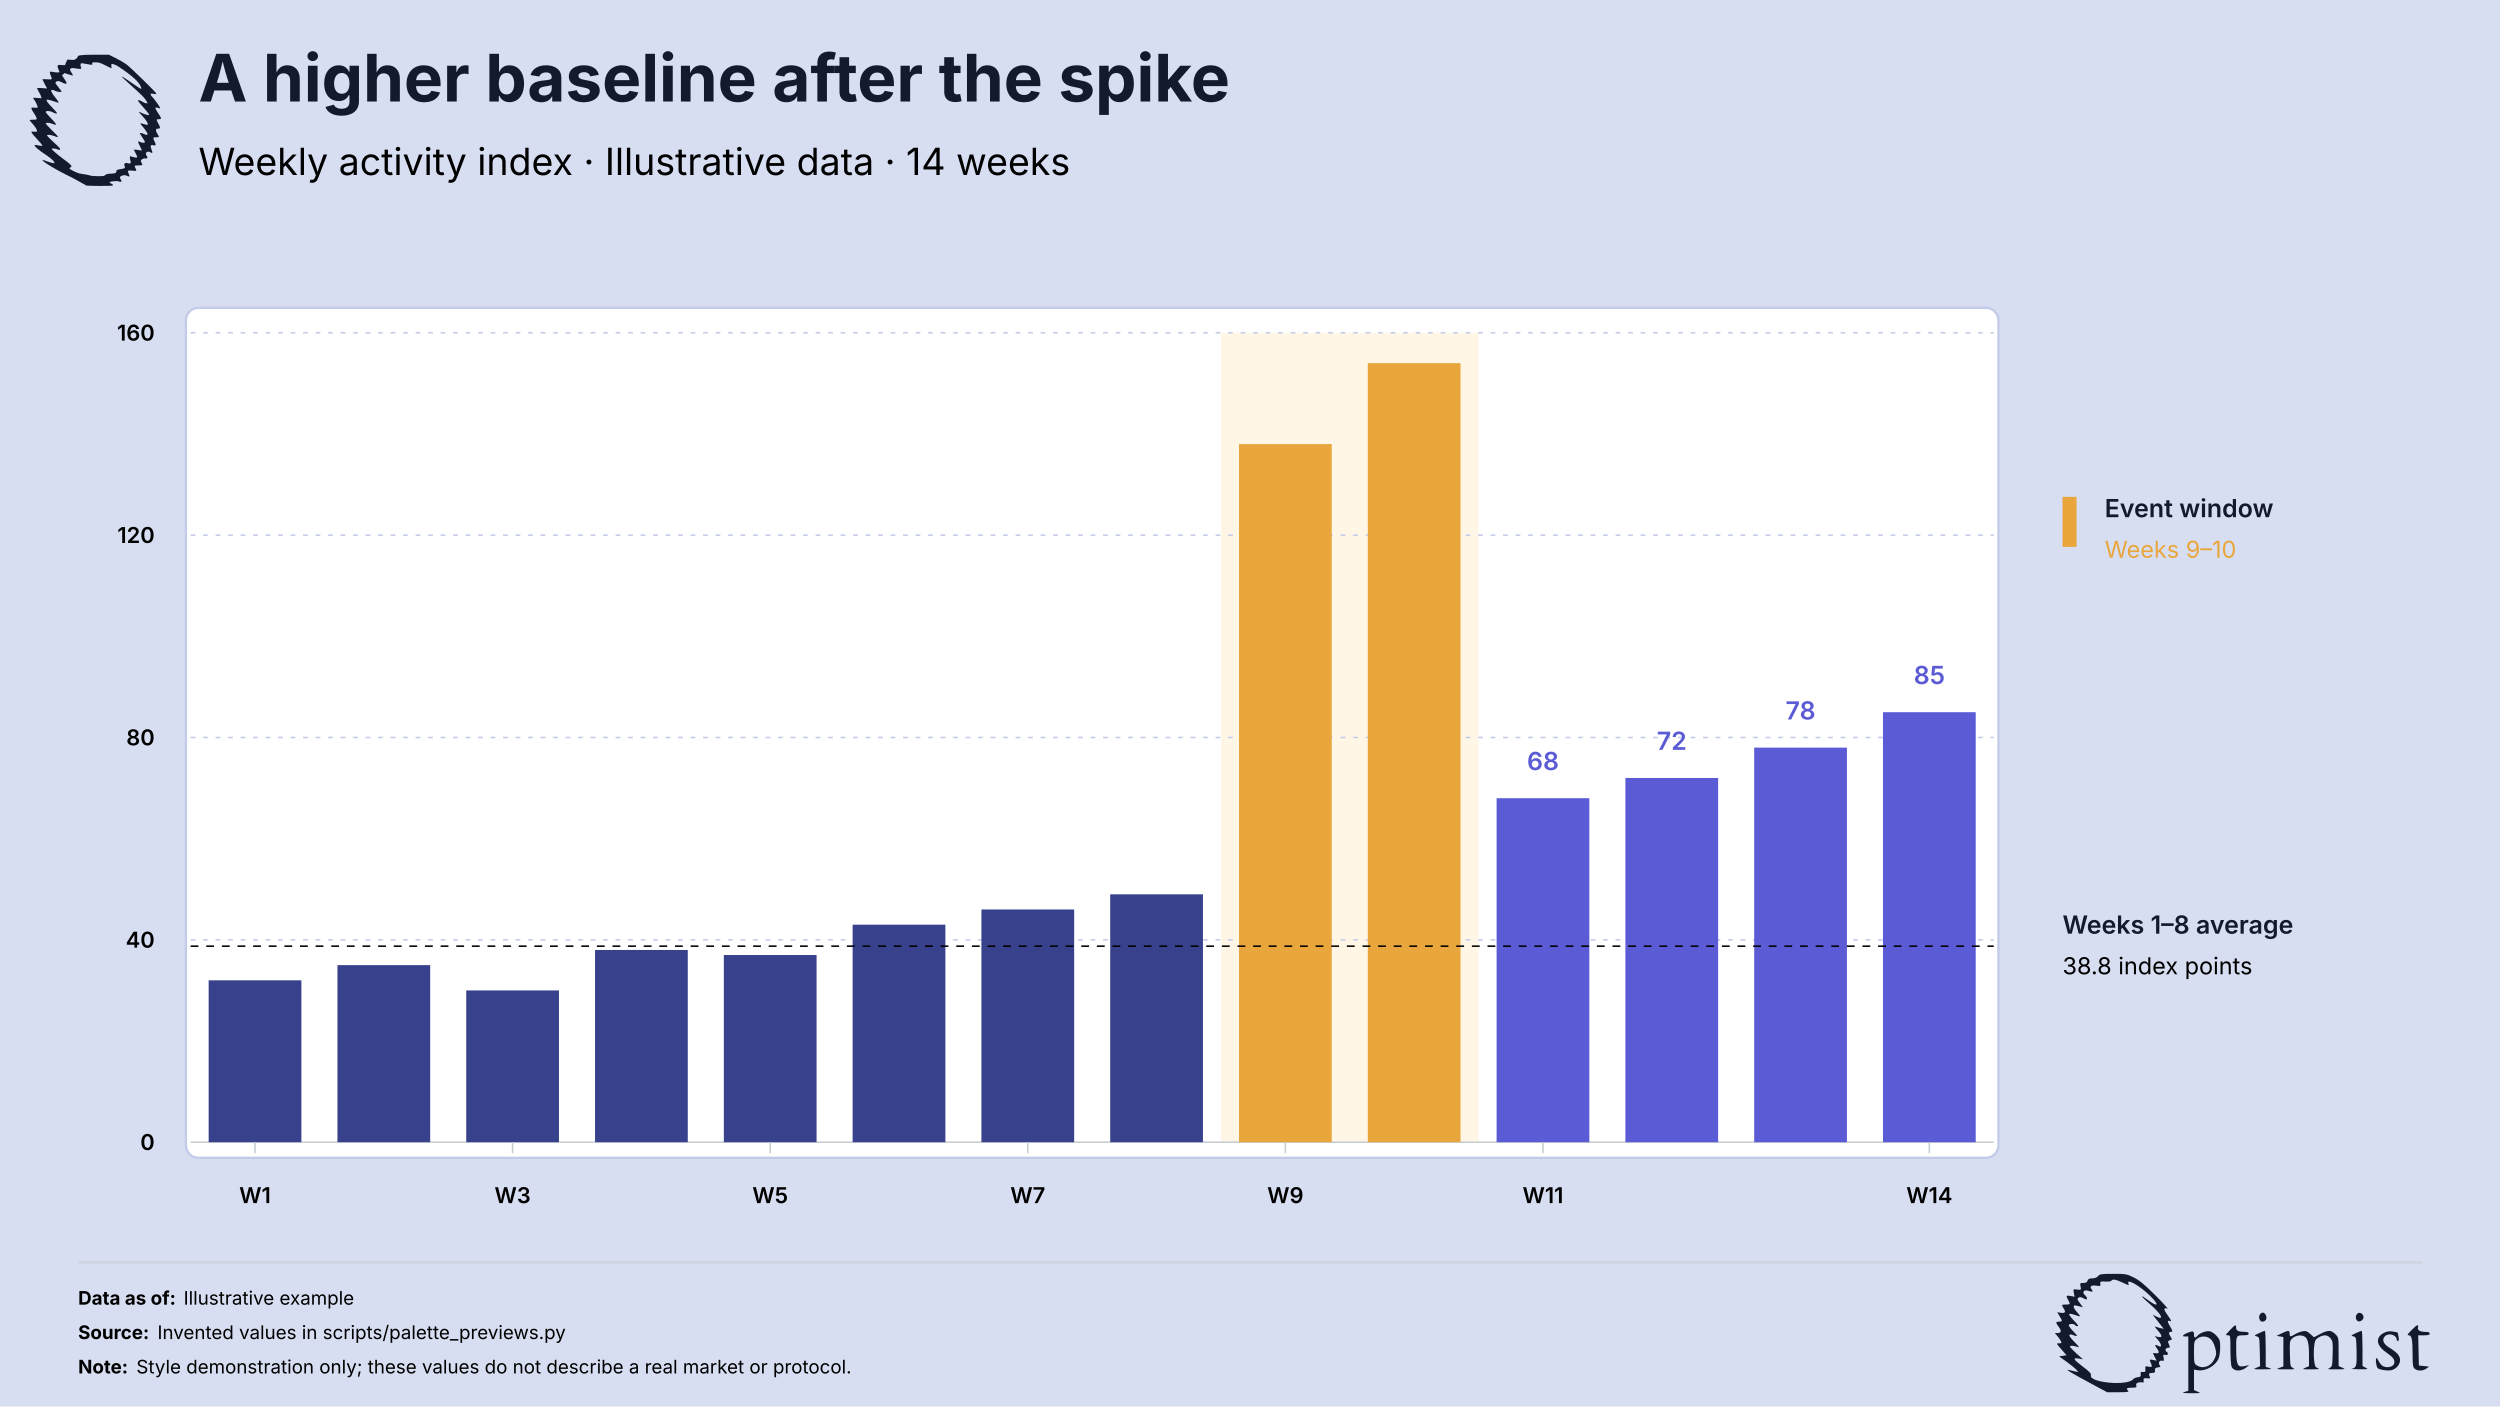
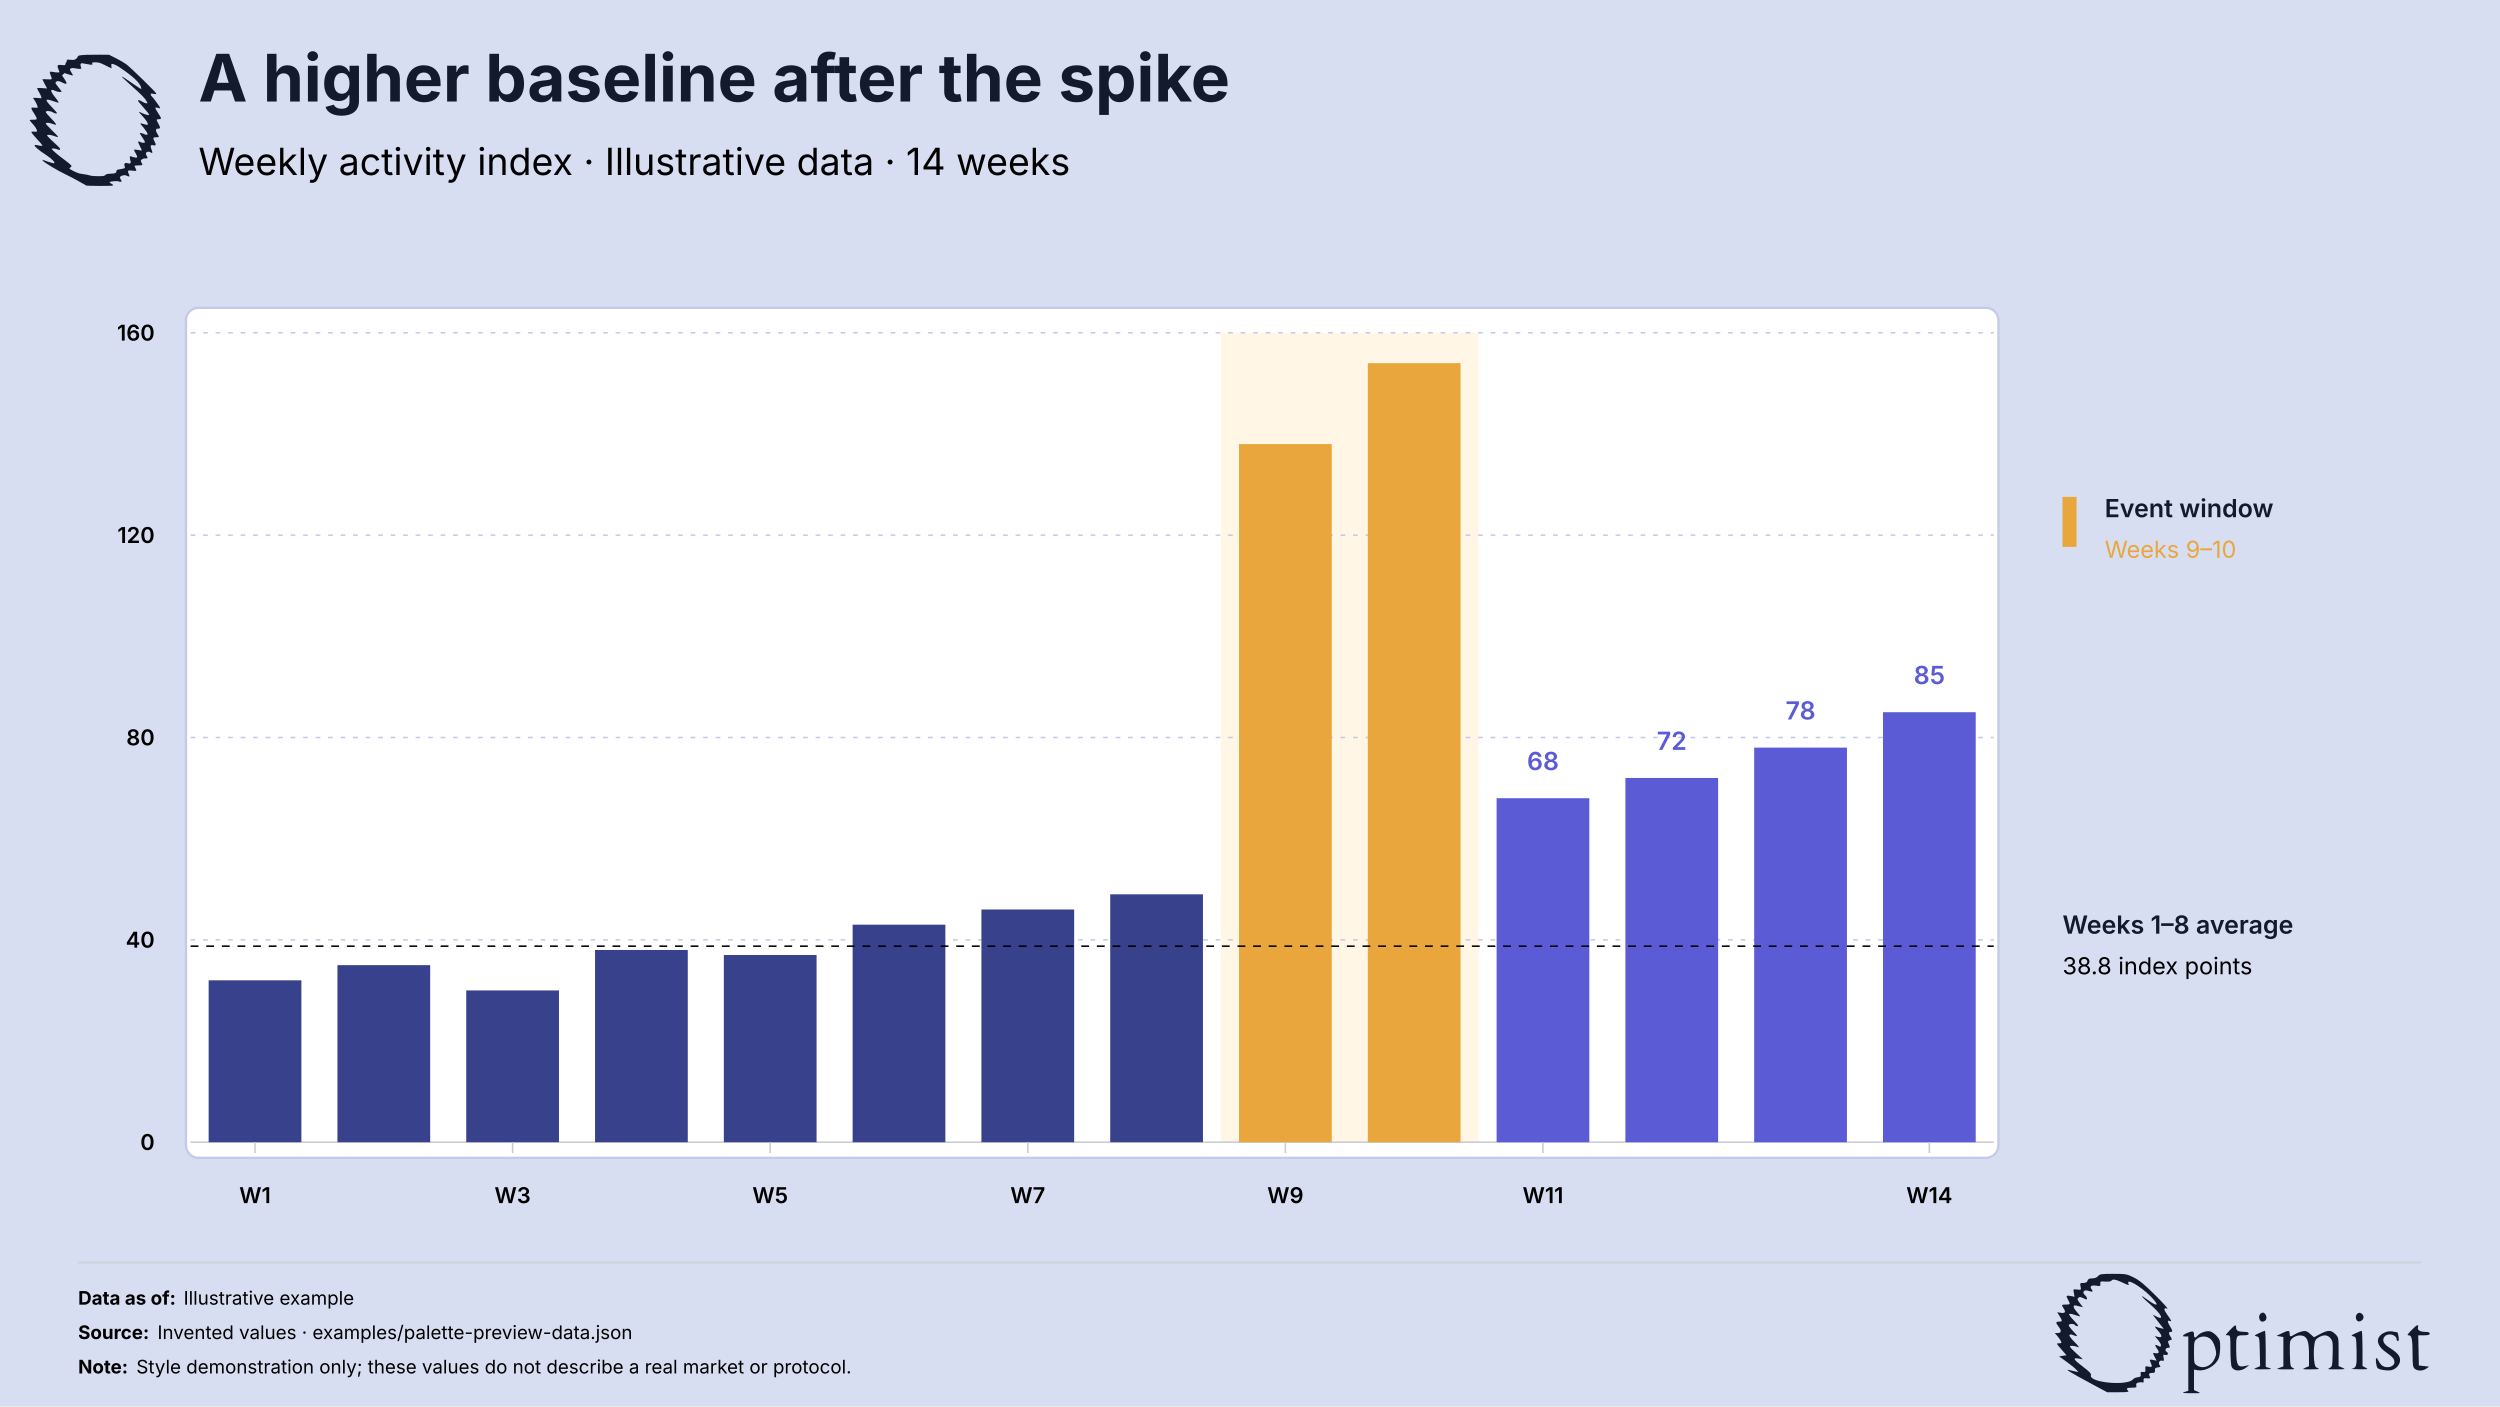
<svg xmlns="http://www.w3.org/2000/svg" width="1600" height="900" viewBox="0 0 1600 900">
  <rect x="0" y="0" width="1600" height="900" rx="0" fill="#D8DEF1" stroke="none" stroke-width="1.5" />
  <path d="M64.8 0.147C56.826 0.587 54.977 0.96 54.977 2.132C54.977 2.737 54.095 3.896 53.017 4.706C51.212 6.064 50.721 6.151 46.767 5.825C42.782 5.495 42.475 5.552 42.475 6.617C42.475 7.247 42.081 8.276 41.601 8.902C41.12 9.528 40.718 10.53 40.708 11.127C40.691 12.12 40.327 12.178 36.526 11.802C31.04 11.259 30.802 11.923 33.843 19.284C34.209 20.169 33.911 20.309 31.674 20.296C30.247 20.288 27.899 20.013 26.455 19.685C22.76 18.846 22.285 19.538 23.907 23.396C26.052 28.497 26.047 28.503 19.852 28.107C16.905 27.919 14.494 27.948 14.494 28.172C14.494 28.396 15.715 30.841 17.206 33.605L19.917 38.63L14.567 38.213C11.624 37.983 8.95 37.958 8.624 38.157C8.28 38.367 9.021 40.126 10.388 42.344C11.685 44.448 12.914 46.994 13.118 48.002L13.49 49.834L8.634 49.435C5.963 49.215 3.778 49.192 3.778 49.382C3.778 49.573 4.429 50.569 5.224 51.597C6.837 53.681 9.136 58.646 9.136 60.043C9.136 60.806 8.564 60.887 5.564 60.553C2.519 60.213 1.992 60.293 1.992 61.093C1.992 62.288 3.421 65.009 5.954 68.639C7.049 70.209 7.946 72.124 7.946 72.894C7.946 74.224 7.753 74.296 4.175 74.296C2.101 74.296 0.233 74.465 0.022 74.672C-0.188 74.88 1.112 76.617 2.912 78.533C6.436 82.285 8.814 86.246 8.313 87.531C8.081 88.127 7.238 88.241 4.997 87.979C2.421 87.679 1.992 87.772 1.992 88.631C1.992 89.183 4.805 92.64 8.243 96.314C11.681 99.988 14.494 103.271 14.494 103.609C14.494 104.407 12.918 104.385 9.184 103.535C7.524 103.157 6.008 103.002 5.817 103.191C4.652 104.339 9.644 108.692 19.723 115.321C25.76 119.291 29.842 123.732 27.749 124.054C26.789 124.201 19.292 121.939 15.387 120.324C14.249 119.852 14.238 119.894 15.147 121.269C16.437 123.218 31.421 132.2 41.284 136.935C45.704 139.057 51.196 141.906 53.488 143.265C55.78 144.624 59.043 146.424 60.739 147.267C62.435 148.108 63.991 149.066 64.197 149.395C64.647 150.111 94.641 150.237 95.087 149.525C95.53 148.819 94.755 147.997 92.882 147.185C91.956 146.784 91.308 146.129 91.442 145.73C91.748 144.817 100.09 144.014 101.505 144.76C102.998 145.548 104.984 145.417 104.984 144.53C104.984 144.108 104.591 143.25 104.11 142.623C102.608 140.666 102.987 139.155 105.175 138.375C107.81 137.435 109.446 137.486 111.58 138.574C114.158 139.888 114.653 139.166 113.198 136.214C111.39 132.546 112.121 131.835 117.021 132.496C122.156 133.187 122.561 132.946 121.076 130.077C120.412 128.792 119.868 127.467 119.868 127.131C119.868 126.763 121.639 126.521 124.333 126.521C129.136 126.521 129.454 126.259 127.905 123.587C127.437 122.78 127.044 121.715 127.032 121.22C127.003 119.957 130.243 118.204 131.896 118.587C132.648 118.762 133.636 118.664 134.094 118.371C134.923 117.838 134.854 117.537 133.262 114.79C131.58 111.89 134.918 109.605 137.964 111.572C140.261 113.055 140.807 112.184 139.485 109.145C137.433 104.426 138.166 102.35 141.448 103.58C142.62 104.019 143.166 103.954 143.708 103.311C144.278 102.633 144.087 101.832 142.759 99.332C140.562 95.195 140.968 94.128 144.653 94.364C146.218 94.463 147.522 94.272 147.647 93.923C147.769 93.583 147.042 92.075 146.031 90.57C144.82 88.769 144.258 87.277 144.383 86.2C144.551 84.76 144.821 84.565 146.644 84.565C149.522 84.565 149.591 83.304 146.969 78.681C145.78 76.587 144.971 74.611 145.172 74.29C145.373 73.971 146.443 73.709 147.55 73.709C151.054 73.709 150.947 73.06 146.27 65.965C144.846 63.804 143.681 61.594 143.681 61.056C143.681 60.064 144.293 60.073 147.699 61.114C148.653 61.405 149.039 61.284 149.039 60.692C149.039 59.786 140.933 48.681 139.319 47.378C138.771 46.935 138.323 46.048 138.323 45.406C138.323 44.205 138.376 44.202 143.319 45.055C143.939 45.162 144.568 44.906 144.718 44.486C145.049 43.559 115.817 15.001 110.342 10.904C108.214 9.311 102.914 6.221 98.565 4.037L90.657 0.066L79.514 0.008C73.386 -0.023 66.764 0.039 64.8 0.147ZM86.349 12.121C89.886 13.882 93.01 15.42 93.291 15.539C93.572 15.658 93.62 14.695 93.398 13.399C93.175 12.103 93.239 10.893 93.538 10.71C94.54 10.1 98.231 11.495 101.773 13.823C117.57 24.208 125.925 31.977 127.361 37.614C127.727 39.054 127.64 39.226 126.722 38.879C126.138 38.657 122.345 36.172 118.294 33.354C108.76 26.725 105.635 24.755 105.251 25.133C105.08 25.302 109.877 29.828 115.912 35.19C127.911 45.849 131.859 49.885 133.62 53.287L134.775 55.518L133.126 55.516C132.219 55.514 130.271 54.723 128.798 53.758C125.655 51.699 123.038 51.335 123.991 53.091C124.318 53.693 126.679 56.531 129.238 59.399C133.993 64.728 136.537 67.984 136.537 68.74C136.537 69.591 131.594 68.355 128.157 66.645C126.217 65.68 124.63 65.052 124.63 65.251C124.63 65.45 126.354 67.448 128.461 69.691C130.569 71.934 132.993 74.948 133.85 76.388C136.176 80.302 135.2 80.995 129.949 79.156C128.367 78.602 126.875 78.342 126.636 78.578C126.396 78.815 127.025 79.862 128.034 80.906C130.511 83.47 134.751 89.557 134.751 90.548C134.751 91.904 133.36 91.971 130.898 90.735C128.657 89.608 125.821 89.147 125.821 89.909C125.821 90.106 127.16 92.24 128.798 94.653C130.435 97.066 131.774 99.414 131.774 99.871C131.774 100.969 128.398 100.938 126.416 99.821C123.324 98.079 123.256 99.207 126.119 104.809C127.265 107.053 128.202 109.055 128.202 109.26C128.202 109.616 127.517 109.545 121.802 108.596C118.722 108.084 118.656 108.444 121.058 112.641C124.013 117.802 123.423 118.547 117.73 116.845C116.122 116.364 114.74 115.968 114.658 115.965C114.192 115.945 114.619 120.249 115.21 121.527C115.775 122.749 115.745 123.208 115.053 123.89C114.351 124.581 113.785 124.611 111.95 124.056C110.062 123.485 109.554 123.526 108.756 124.312C107.971 125.086 107.925 125.574 108.488 127.167C108.863 128.227 108.94 129.312 108.659 129.588C108.38 129.863 106.167 130.415 103.74 130.813C99.63 131.489 99.316 131.645 99.145 133.094C98.873 135.391 98.04 135.765 92.677 135.997C88.63 136.172 87.571 136.43 86.388 137.526C85.081 138.735 84.396 138.844 78.082 138.844C73.766 138.844 70.336 138.543 68.881 138.037C67.605 137.593 65.094 137.053 63.299 136.837C61.505 136.62 58.697 136.16 57.06 135.813C53.903 135.146 45.451 130.917 45.451 130.005C45.451 129.708 45.987 129.135 46.642 128.732C47.297 128.329 47.833 127.718 47.833 127.375C47.833 126.448 44.707 123.743 37.712 118.618C31.568 114.117 25.21 108.521 25.21 107.616C25.21 106.864 28.448 107.092 31.163 108.037C34.412 109.166 34.736 109.146 34.736 107.811C34.736 107.203 33.597 105.721 32.205 104.516C28.111 100.972 19.852 92.885 19.852 92.421C19.852 91.192 23.514 91.356 27.277 92.752C34.331 95.369 34.173 94.879 25.14 86.107C21.041 82.125 18.101 78.823 18.329 78.458C18.96 77.453 22.495 77.704 25.805 78.99C27.467 79.635 29.084 80.164 29.399 80.164C31.005 80.164 29.419 77.833 24.168 72.473C20.976 69.214 18.364 66.113 18.364 65.581C18.364 63.879 22.989 63.98 26.206 65.752C29.08 67.336 31.163 67.693 31.163 66.602C31.163 66.244 28.485 63.185 25.21 59.805C16.838 51.161 17.271 49.717 27.199 53.171C29.982 54.139 32.414 54.931 32.604 54.931C33.651 54.931 32.486 52.909 28.773 48.278C23.019 41.102 23.262 38.359 29.378 41.435C31.628 42.567 36.532 43.071 36.511 42.168C36.506 41.927 34.899 39.755 32.939 37.344C30.98 34.932 29.378 32.637 29.378 32.242C29.378 31.849 29.936 31.14 30.62 30.669C32.028 29.696 33.639 29.998 37.557 31.968C42.743 34.576 43.455 33.254 39.775 27.848L36.963 23.716L38.38 22.368L39.796 21.02L44.404 22.529C46.938 23.359 49.174 23.878 49.373 23.683C49.571 23.487 48.904 22.138 47.89 20.686C46.876 19.234 46.047 17.625 46.047 17.111C46.047 15.506 48.603 14.786 51.633 15.537C53.107 15.903 55.429 16.203 56.792 16.203C58.928 16.203 59.209 16.061 58.819 15.176C58.571 14.611 58.245 13.293 58.096 12.248C57.751 9.83 58.893 9.323 62.643 10.231C64.157 10.598 66.843 11.074 68.613 11.291C71.677 11.665 71.816 11.624 71.504 10.45C71.075 8.834 71.802 8.574 76.229 8.762C79.341 8.895 80.925 9.421 86.349 12.121Z" transform="translate(19 35) scale(.56)" fill="#141A2E" />
  <text x="127" y="65" font-family="Inter" font-size="42" font-weight="700" fill="#141A2E" text-anchor="start">A higher baseline after the spike</text>
  <text x="127" y="112" font-family="Inter" font-size="24" font-weight="400" fill="#000000" text-anchor="start">Weekly activity index · Illustrative data · 14 weeks</text>
  <rect x="119" y="197" width="1160" height="544" rx="8" fill="#FFFFFF" stroke="#C3CBE8" stroke-width="1.5" />
  <rect x="781.429" y="213" width="164.857" height="518" rx="0" fill="#FFF6E6" stroke="none" stroke-width="1.5" />
  <line x1="122" y1="731.0" x2="1276" y2="731.0" stroke="#C6CDD1" stroke-width="1" />
  <text x="99" y="736.0" font-family="Inter" font-size="14" font-weight="600" fill="#000000" text-anchor="end">0</text>
  <line x1="122" y1="601.5" x2="1276" y2="601.5" stroke="#C3CBE8" stroke-width="1" stroke-dasharray="3 5" />
  <text x="99" y="606.5" font-family="Inter" font-size="14" font-weight="600" fill="#000000" text-anchor="end">40</text>
  <line x1="122" y1="472.0" x2="1276" y2="472.0" stroke="#C3CBE8" stroke-width="1" stroke-dasharray="3 5" />
  <text x="99" y="477.0" font-family="Inter" font-size="14" font-weight="600" fill="#000000" text-anchor="end">80</text>
  <line x1="122" y1="342.5" x2="1276" y2="342.5" stroke="#C3CBE8" stroke-width="1" stroke-dasharray="3 5" />
  <text x="99" y="347.5" font-family="Inter" font-size="14" font-weight="600" fill="#000000" text-anchor="end">120</text>
  <line x1="122" y1="213.0" x2="1276" y2="213.0" stroke="#C3CBE8" stroke-width="1" stroke-dasharray="3 5" />
  <text x="99" y="218.0" font-family="Inter" font-size="14" font-weight="600" fill="#000000" text-anchor="end">160</text>
  <rect x="133.54" y="627.4" width="59.349" height="103.6" rx="0" fill="#37418C" stroke="none" stroke-width="1.5" />
  <line x1="163.214" y1="731" x2="163.214" y2="738" stroke="#C6CDD1" stroke-width="1" />
  <text x="163.214" y="770" font-family="Inter" font-size="14" font-weight="600" fill="#000000" text-anchor="middle">W1</text>
  <rect x="215.969" y="617.688" width="59.349" height="113.312" rx="0" fill="#37418C" stroke="none" stroke-width="1.5" />
  <rect x="298.397" y="633.875" width="59.349" height="97.125" rx="0" fill="#37418C" stroke="none" stroke-width="1.5" />
  <line x1="328.071" y1="731" x2="328.071" y2="738" stroke="#C6CDD1" stroke-width="1" />
  <text x="328.071" y="770" font-family="Inter" font-size="14" font-weight="600" fill="#000000" text-anchor="middle">W3</text>
  <rect x="380.826" y="607.975" width="59.349" height="123.025" rx="0" fill="#37418C" stroke="none" stroke-width="1.5" />
  <rect x="463.254" y="611.212" width="59.349" height="119.788" rx="0" fill="#37418C" stroke="none" stroke-width="1.5" />
  <line x1="492.929" y1="731" x2="492.929" y2="738" stroke="#C6CDD1" stroke-width="1" />
  <text x="492.929" y="770" font-family="Inter" font-size="14" font-weight="600" fill="#000000" text-anchor="middle">W5</text>
  <rect x="545.683" y="591.788" width="59.349" height="139.212" rx="0" fill="#37418C" stroke="none" stroke-width="1.5" />
  <rect x="628.111" y="582.075" width="59.349" height="148.925" rx="0" fill="#37418C" stroke="none" stroke-width="1.5" />
  <line x1="657.786" y1="731" x2="657.786" y2="738" stroke="#C6CDD1" stroke-width="1" />
  <text x="657.786" y="770" font-family="Inter" font-size="14" font-weight="600" fill="#000000" text-anchor="middle">W7</text>
  <rect x="710.54" y="572.362" width="59.349" height="158.638" rx="0" fill="#37418C" stroke="none" stroke-width="1.5" />
  <rect x="792.969" y="284.225" width="59.349" height="446.775" rx="0" fill="#E8A63C" stroke="none" stroke-width="1.5" />
  <line x1="822.643" y1="731" x2="822.643" y2="738" stroke="#C6CDD1" stroke-width="1" />
  <text x="822.643" y="770" font-family="Inter" font-size="14" font-weight="600" fill="#000000" text-anchor="middle">W9</text>
  <rect x="875.397" y="232.425" width="59.349" height="498.575" rx="0" fill="#E8A63C" stroke="none" stroke-width="1.5" />
  <rect x="957.826" y="510.85" width="59.349" height="220.15" rx="0" fill="#5B5BD6" stroke="none" stroke-width="1.5" />
  <text x="987.5" y="492.85" font-family="Inter" font-size="16" font-weight="600" fill="#5B5BD6" text-anchor="middle">68</text>
  <line x1="987.5" y1="731" x2="987.5" y2="738" stroke="#C6CDD1" stroke-width="1" />
  <text x="987.5" y="770" font-family="Inter" font-size="14" font-weight="600" fill="#000000" text-anchor="middle">W11</text>
  <rect x="1040.254" y="497.9" width="59.349" height="233.1" rx="0" fill="#5B5BD6" stroke="none" stroke-width="1.5" />
  <text x="1069.929" y="479.9" font-family="Inter" font-size="16" font-weight="600" fill="#5B5BD6" text-anchor="middle">72</text>
  <rect x="1122.683" y="478.475" width="59.349" height="252.525" rx="0" fill="#5B5BD6" stroke="none" stroke-width="1.5" />
  <text x="1152.357" y="460.475" font-family="Inter" font-size="16" font-weight="600" fill="#5B5BD6" text-anchor="middle">78</text>
  <rect x="1205.111" y="455.812" width="59.349" height="275.188" rx="0" fill="#5B5BD6" stroke="none" stroke-width="1.5" />
  <text x="1234.786" y="437.812" font-family="Inter" font-size="16" font-weight="600" fill="#5B5BD6" text-anchor="middle">85</text>
  <line x1="1234.786" y1="731" x2="1234.786" y2="738" stroke="#C6CDD1" stroke-width="1" />
  <text x="1234.786" y="770" font-family="Inter" font-size="14" font-weight="600" fill="#000000" text-anchor="middle">W14</text>
  <line x1="122" y1="605.547" x2="1276" y2="605.547" stroke="#000000" stroke-width="1" stroke-dasharray="5 5" />
  <text x="1320" y="597.547" font-family="Inter" font-size="16" font-weight="600" fill="#141A2E" text-anchor="start">Weeks 1–8 average</text>
  <text x="1320" y="623.547" font-family="Inter" font-size="15" font-weight="400" fill="#000000" text-anchor="start">38.8 index points</text>
  <rect x="1320" y="318" width="9" height="32" rx="0" fill="#E8A63C" stroke="none" stroke-width="1.5" />
  <text x="1347" y="331" font-family="Inter" font-size="16" font-weight="600" fill="#141A2E" text-anchor="start">Event window</text>
  <text x="1347" y="357" font-family="Inter" font-size="15" font-weight="400" fill="#E8A63C" text-anchor="start">Weeks 9–10</text>
  <line x1="50" y1="808" x2="1550" y2="808" stroke="#C6CDD1" stroke-opacity=".6" stroke-width="1.5" />
  <text x="50" y="835" font-family="Inter" font-size="12" font-weight="700" fill="#000000" text-anchor="start">Data as of:</text>
  <text x="117.5" y="835" font-family="Inter" font-size="12" font-weight="400" fill="#000000" text-anchor="start">Illustrative example</text>
  <text x="50" y="857" font-family="Inter" font-size="12" font-weight="700" fill="#000000" text-anchor="start">Source:</text>
-   <text x="100.75" y="857" font-family="Inter" font-size="12" font-weight="400" fill="#000000" text-anchor="start">Invented values in scripts/palette_previews.py</text>
+   <text x="100.75" y="857" font-family="Inter" font-size="12" font-weight="400" fill="#000000" text-anchor="start">Invented values · examples/palette-preview-data.json</text>
  <text x="50" y="879" font-family="Inter" font-size="12" font-weight="700" fill="#000000" text-anchor="start">Note:</text>
  <text x="87.25" y="879" font-family="Inter" font-size="12" font-weight="400" fill="#000000" text-anchor="start">Style demonstration only; these values do not describe a real market or protocol.</text>
  <svg x="1315" y="815" width="240" height="77" viewBox="0 0 240 76.5">
    <path d="M27.75 1.457C26.951 2.391 25.6 2.915 23.994 2.915C22.125 2.915 21.367 3.286 21.023 4.372C20.693 5.411 19.92 5.83 18.332 5.83C16.228 5.83 16.129 5.956 16.557 8.095C17.004 10.33 16.975 10.356 14.407 10.057C11.806 9.753 11.804 9.755 12.264 12.204L12.724 14.656L10.133 14.169C7.296 13.637 7.071 14.025 8.634 16.76C10.143 19.4 10.005 19.675 7.177 19.675C4.27 19.675 4.2 19.804 5.782 22.219C7.281 24.506 6.695 25.342 3.886 24.93L1.625 24.598L3.123 27.056C5.047 30.212 5.012 30.606 2.805 30.606C0.602 30.606 0.523 31.282 2.44 33.72C4.509 36.348 4.326 37.893 1.949 37.893H0L1.494 39.532C2.315 40.434 3.367 41.91 3.832 42.812C4.605 44.309 4.513 44.451 2.774 44.451C0.905 44.451 0.932 44.522 4.224 48.277L7.579 52.103L5.192 52.467L2.805 52.831L7.568 56.246C10.188 58.124 12.975 60.388 13.762 61.276L15.193 62.891L13.007 62.434C11.804 62.182 10.001 61.771 8.999 61.522C6.346 60.861 10.042 63.124 22.933 70.052L33.604 75.786H40.758C46.322 75.786 47.717 75.591 47.038 74.911C45.503 73.377 46.081 72.871 49.374 72.871C52.201 72.871 52.541 72.701 52.213 71.446C51.932 70.376 52.301 69.907 53.697 69.556C54.718 69.3 55.899 69.304 56.323 69.566C56.793 69.856 57.021 69.387 56.911 68.359C56.751 66.874 57.011 66.699 59.127 66.866C61.269 67.035 61.446 66.909 60.792 65.687C59.906 64.03 60.425 63.398 62.672 63.398C63.992 63.398 64.325 63.038 64.19 61.758C64.051 60.45 64.431 60.071 66.066 59.884C67.74 59.692 67.959 59.46 67.259 58.617C66.03 57.136 66.999 55.134 68.728 55.587C69.964 55.91 70.087 55.675 69.698 53.733C69.297 51.727 69.407 51.549 70.825 51.92C72.453 52.345 73.101 50.803 71.668 49.917C70.353 49.104 70.903 47.366 72.475 47.366C73.55 47.366 73.877 47.039 73.568 46.273C73.324 45.672 72.919 44.669 72.666 44.043C72.354 43.272 72.713 42.775 73.783 42.495C75.258 42.109 75.287 41.973 74.243 40.378C72.831 38.223 72.823 37.164 74.218 37.164C75.66 37.164 75.595 36.546 73.851 33.685C72.121 30.846 71.989 29.565 73.49 30.141C75.105 30.76 74.854 30.064 72.055 26.168C69.544 22.674 69.574 21.449 72.149 22.3C72.886 22.544 69.391 18.67 64.381 13.69C57.491 6.84 54.134 4.071 50.601 2.317C46.161 0.114 45.513 0 37.465 0C29.9 0 28.865 0.155 27.75 1.457ZM43.138 5.473C47.723 7.607 47.696 7.602 47.156 6.194C45.785 2.623 54.733 7.758 61.284 14.301C67.272 20.282 66.258 21.646 59.523 16.67C53.997 12.588 54.862 14.124 61.16 19.578C68.258 25.724 70.476 30.102 65.078 27.31L62.724 26.093L64.283 28.168C65.141 29.308 66.743 31.361 67.844 32.729L69.846 35.215L68.024 34.826C67.022 34.612 65.547 34.17 64.745 33.844C63.742 33.437 64.146 34.211 66.045 36.331C69.049 39.684 69.03 41.088 65.991 40.325L64.048 39.838L66.037 42.2C67.129 43.5 68.024 45.03 68.024 45.6C68.024 46.836 67.658 46.882 65.79 45.883C64.114 44.986 63.966 45.811 65.451 47.773C67.13 49.994 66.845 51.233 64.745 50.831C62.593 50.42 62.589 50.435 64.09 53.338L65.256 55.593L62.92 55.126C60.894 54.721 60.654 54.828 61.108 55.931C62.619 59.602 62.526 59.943 60.153 59.422C58.029 58.955 57.907 59.045 58.042 60.98C58.166 62.743 57.947 63 56.492 62.796C55.085 62.599 54.838 62.846 55.034 64.253C55.231 65.657 54.902 65.99 53.12 66.193C51.937 66.328 50.625 66.888 50.205 67.439C46.753 71.968 21.693 69.63 23.188 64.919C23.508 63.912 22.309 62.623 18.125 59.474C11.946 54.823 11.262 53.522 15.375 54.239L18.108 54.717L13.918 50.981C11.613 48.926 9.728 46.908 9.728 46.495C9.728 45.726 12.569 45.984 15.193 46.99C15.995 47.298 14.921 45.85 12.808 43.771C10.695 41.693 9.17 39.662 9.42 39.258C9.671 38.853 10.252 38.664 10.712 38.837C15.074 40.473 15.226 40.274 12.096 37.035C10.393 35.272 8.999 33.432 8.999 32.946C8.999 31.886 12.366 31.756 13.007 32.792C13.255 33.193 13.999 33.521 14.662 33.521C15.465 33.521 14.677 32.312 12.295 29.894C10.33 27.899 8.967 26.023 9.266 25.724C9.564 25.425 11.266 25.705 13.047 26.346C14.829 26.986 16.286 27.349 16.286 27.15C16.286 26.952 15.285 25.651 14.062 24.257C12.838 22.864 11.978 21.345 12.149 20.882C12.479 19.988 12.553 19.988 15.935 20.837L18.106 21.382L16.122 18.78C14.456 16.596 14.302 16.043 15.159 15.331C15.946 14.677 16.695 14.748 18.42 15.64C20.277 16.601 20.658 16.623 20.658 15.775C20.658 15.213 20.166 14.345 19.565 13.845C17.119 11.815 18.691 9.767 21.791 10.946C24.124 11.833 24.869 11.4 23.614 9.887C22.138 8.108 23.455 7.082 26.572 7.58C29.175 7.997 29.375 7.907 29.213 6.383C29.051 4.856 29.283 4.753 32.424 4.971C34.306 5.102 36.025 4.859 36.293 4.425C37.041 3.214 38.897 3.498 43.138 5.473ZM131.43 25.86C130.169 27.38 131.103 30.606 132.805 30.606C135.018 30.606 136.151 28.69 135.188 26.576C134.261 24.541 132.762 24.256 131.43 25.86ZM193.396 25.828C191.967 27.55 193.043 30.756 194.953 30.471C197.112 30.149 198.319 28.052 197.289 26.416C196.217 24.713 194.532 24.46 193.396 25.828ZM112.294 35.878C110.791 37.469 109.561 38.901 109.561 39.06C109.561 39.22 110.217 39.35 111.018 39.35C112.398 39.35 112.476 39.836 112.476 48.412C112.476 53.395 112.792 58.306 113.179 59.322C114.386 62.496 119.193 62.741 122.768 59.81L124.499 58.39L121.704 59.01C117.138 60.022 116.322 58.606 116.175 49.422C116.018 39.589 116.122 39.35 120.569 39.35C123.253 39.35 124.135 39.08 124.135 38.257C124.135 37.512 123.382 37.161 121.767 37.154C117.655 37.137 116.119 36.423 116.119 34.529C116.119 32.232 115.548 32.434 112.294 35.878ZM228.341 36.071C225.619 38.844 225.356 39.35 226.636 39.35C228.547 39.35 229.05 42.012 229.061 52.172C229.068 58.367 229.28 59.718 230.402 60.734C232.136 62.304 235.563 62.273 237.834 60.665L239.636 59.39L236.356 59.026L233.077 58.661L232.874 49.006L232.671 39.35H236.335C239.107 39.35 240 39.084 240 38.257C240 37.49 239.225 37.164 237.401 37.164C233.839 37.164 232.021 36.087 232.499 34.259C233.1 31.961 231.831 32.514 228.341 36.071ZM85.728 37.443C84.443 37.891 82.983 38.668 82.485 39.168C81.761 39.896 81.974 40.079 83.546 40.079H85.513V57.462V74.847L83.145 75.606C81.116 76.257 81.717 76.373 87.335 76.412C93.599 76.456 93.787 76.411 91.525 75.428L89.157 74.399V67.851V61.303L91.629 61.704C96.553 62.504 102.956 58.873 104.923 54.164C105.47 52.855 105.917 49.654 105.917 47.051C105.917 42.815 105.684 42.05 103.701 39.791C102.481 38.403 100.548 37.061 99.404 36.81C97.079 36.299 92.986 37.733 91.436 39.602C90.018 41.313 89.157 41.096 89.157 39.029C89.157 36.724 88.568 36.452 85.728 37.443ZM130.693 38.01C127.587 39.471 127.51 39.578 129.236 40.029C131.045 40.504 131.059 40.574 131.262 49.792L131.466 59.077L129.076 60.116C126.783 61.113 126.953 61.153 133.244 61.109C138.862 61.07 139.463 60.954 137.434 60.303L135.066 59.544V47.989C135.066 41.635 134.819 36.443 134.519 36.452C134.219 36.46 132.497 37.161 130.693 38.01ZM145.268 38.101L141.988 39.693L144.175 40.075L146.361 40.458V49.859V59.26L143.81 60.181C141.411 61.046 141.65 61.103 147.818 61.145C153.559 61.185 154.149 61.075 152.555 60.27C150.796 59.382 150.726 59.069 150.527 51.196C150.342 43.846 150.466 42.897 151.784 41.579C153.563 39.799 156.307 39.037 158.736 39.646C161.726 40.397 162.757 43.495 162.757 51.738V59.096L160.388 60.125C158.111 61.115 158.258 61.153 164.214 61.126C169.096 61.103 169.998 60.946 168.471 60.387C166.765 59.762 166.475 59.162 166.032 55.343C165.755 52.96 165.76 49.016 166.042 46.579C166.499 42.642 166.812 41.993 168.847 40.752C172.099 38.77 174.729 38.955 176.572 41.299C177.954 43.056 178.085 44.042 177.9 51.299C177.703 59.063 177.63 59.383 175.873 60.27C174.272 61.079 174.799 61.184 180.246 61.142C186.242 61.094 186.364 61.059 184.071 60.057L181.703 59.021V49.858C181.703 40.703 181.702 40.694 179.573 38.566C176.897 35.889 174.894 35.879 169.883 38.514L165.93 40.593L163.531 38.45C161.506 36.641 160.736 36.379 158.611 36.777C157.226 37.037 155.051 37.886 153.777 38.662C150.771 40.494 150.369 40.447 150.369 38.257C150.369 36.054 149.536 36.028 145.268 38.101ZM192.634 38.01C189.527 39.471 189.451 39.578 191.176 40.029C192.98 40.502 193 40.595 193.204 49.482C193.419 58.905 193.089 60.145 190.212 60.705C189.34 60.874 191.413 61.045 194.82 61.083C200.702 61.15 200.913 61.099 199.01 60.066L197.006 58.979V47.707C197.006 41.508 196.761 36.443 196.46 36.452C196.159 36.46 194.437 37.161 192.634 38.01ZM210.825 37.727C205.206 40.532 205.619 45.588 211.83 50.027C216.441 53.322 217.41 54.462 217.41 56.589C217.41 59.891 211.46 60.957 208.901 58.115C208.089 57.213 207.223 55.902 206.975 55.2C206.728 54.498 206.253 53.925 205.92 53.925C205.133 53.925 205.712 59.126 206.625 60.265C207.527 61.389 213.184 62.244 215.641 61.628C218.628 60.878 221.054 57.992 221.054 55.187C221.054 52.464 219.176 50.319 213.962 47.089C210.319 44.832 209.3 42.196 211.242 40.05C213.527 37.525 218.867 38.99 218.867 42.141C218.867 42.61 219.238 42.994 219.692 42.994C220.232 42.994 220.368 42.084 220.087 40.353C219.851 38.901 219.563 37.635 219.445 37.539C219.328 37.445 217.908 37.165 216.289 36.917C214.22 36.601 212.599 36.841 210.825 37.727ZM99.747 41.736C100.956 42.776 102.051 44.852 102.689 47.309C103.617 50.887 103.585 51.493 102.324 54.344C100.165 59.226 94.922 61.177 90.953 58.577C89.246 57.459 89.157 57.046 89.157 50.25C89.157 43.393 89.236 43.038 91.077 41.59C93.63 39.581 97.313 39.643 99.747 41.736Z" fill="#141A2E" />
  </svg>
</svg>
